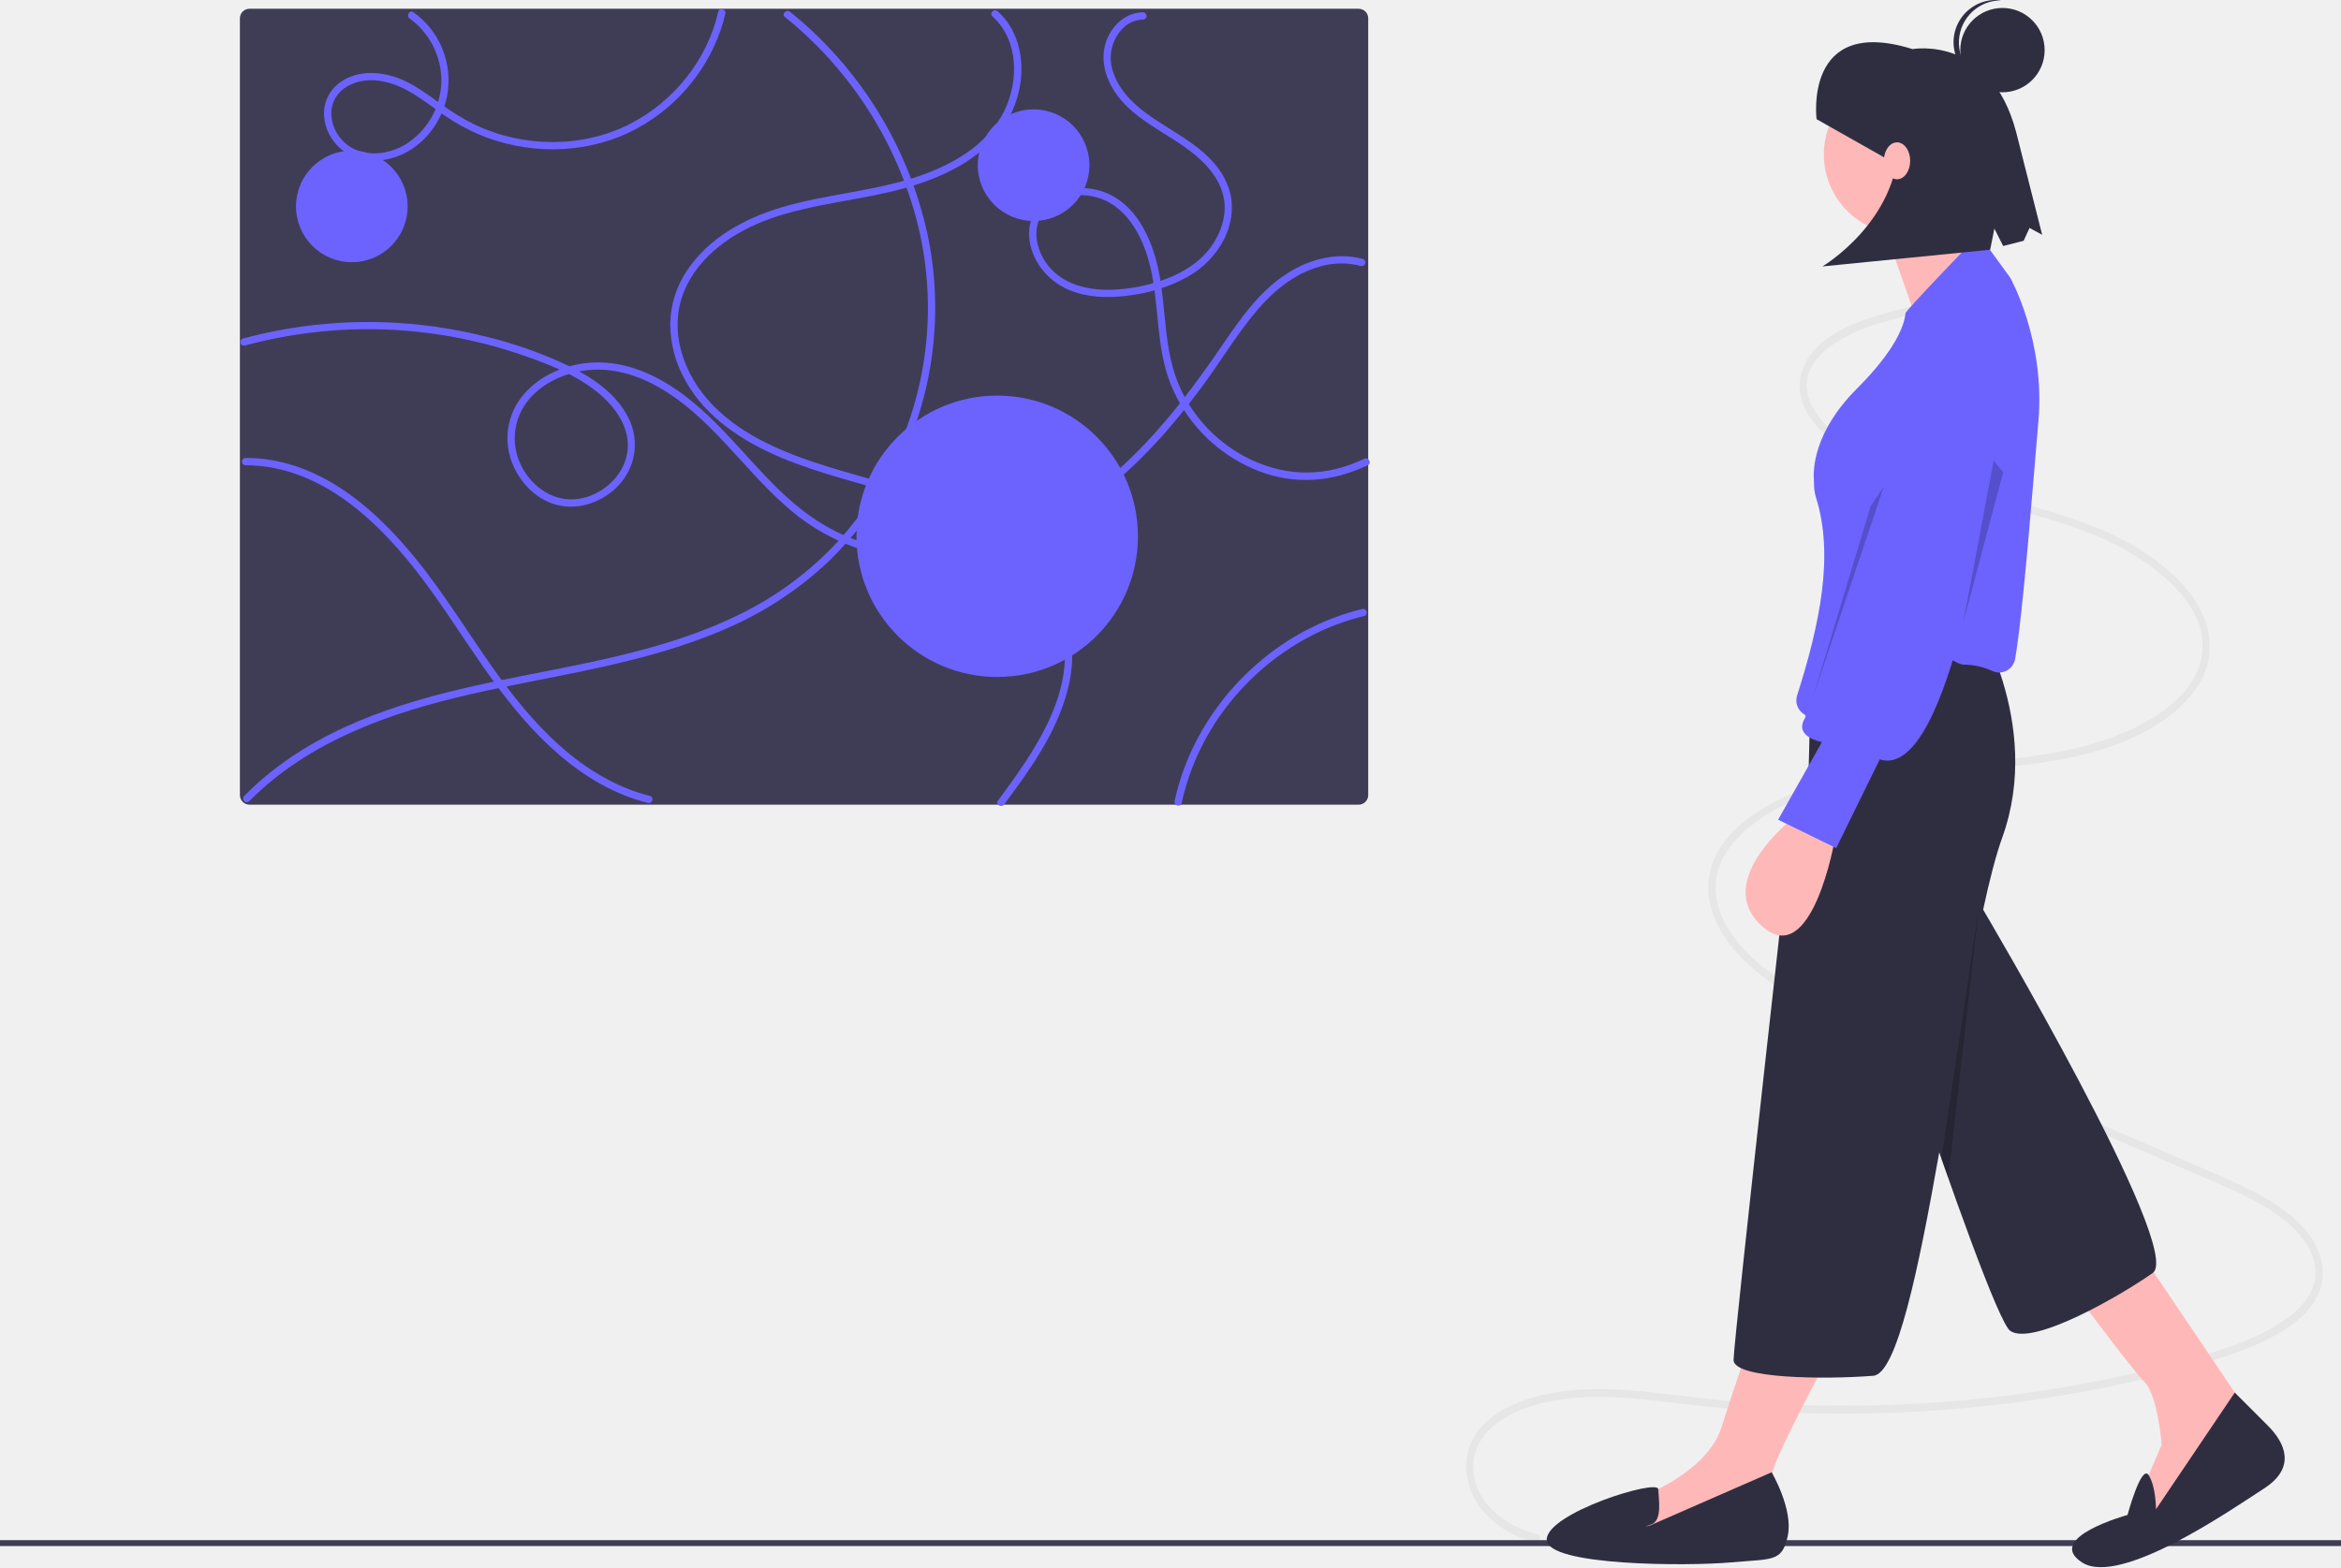
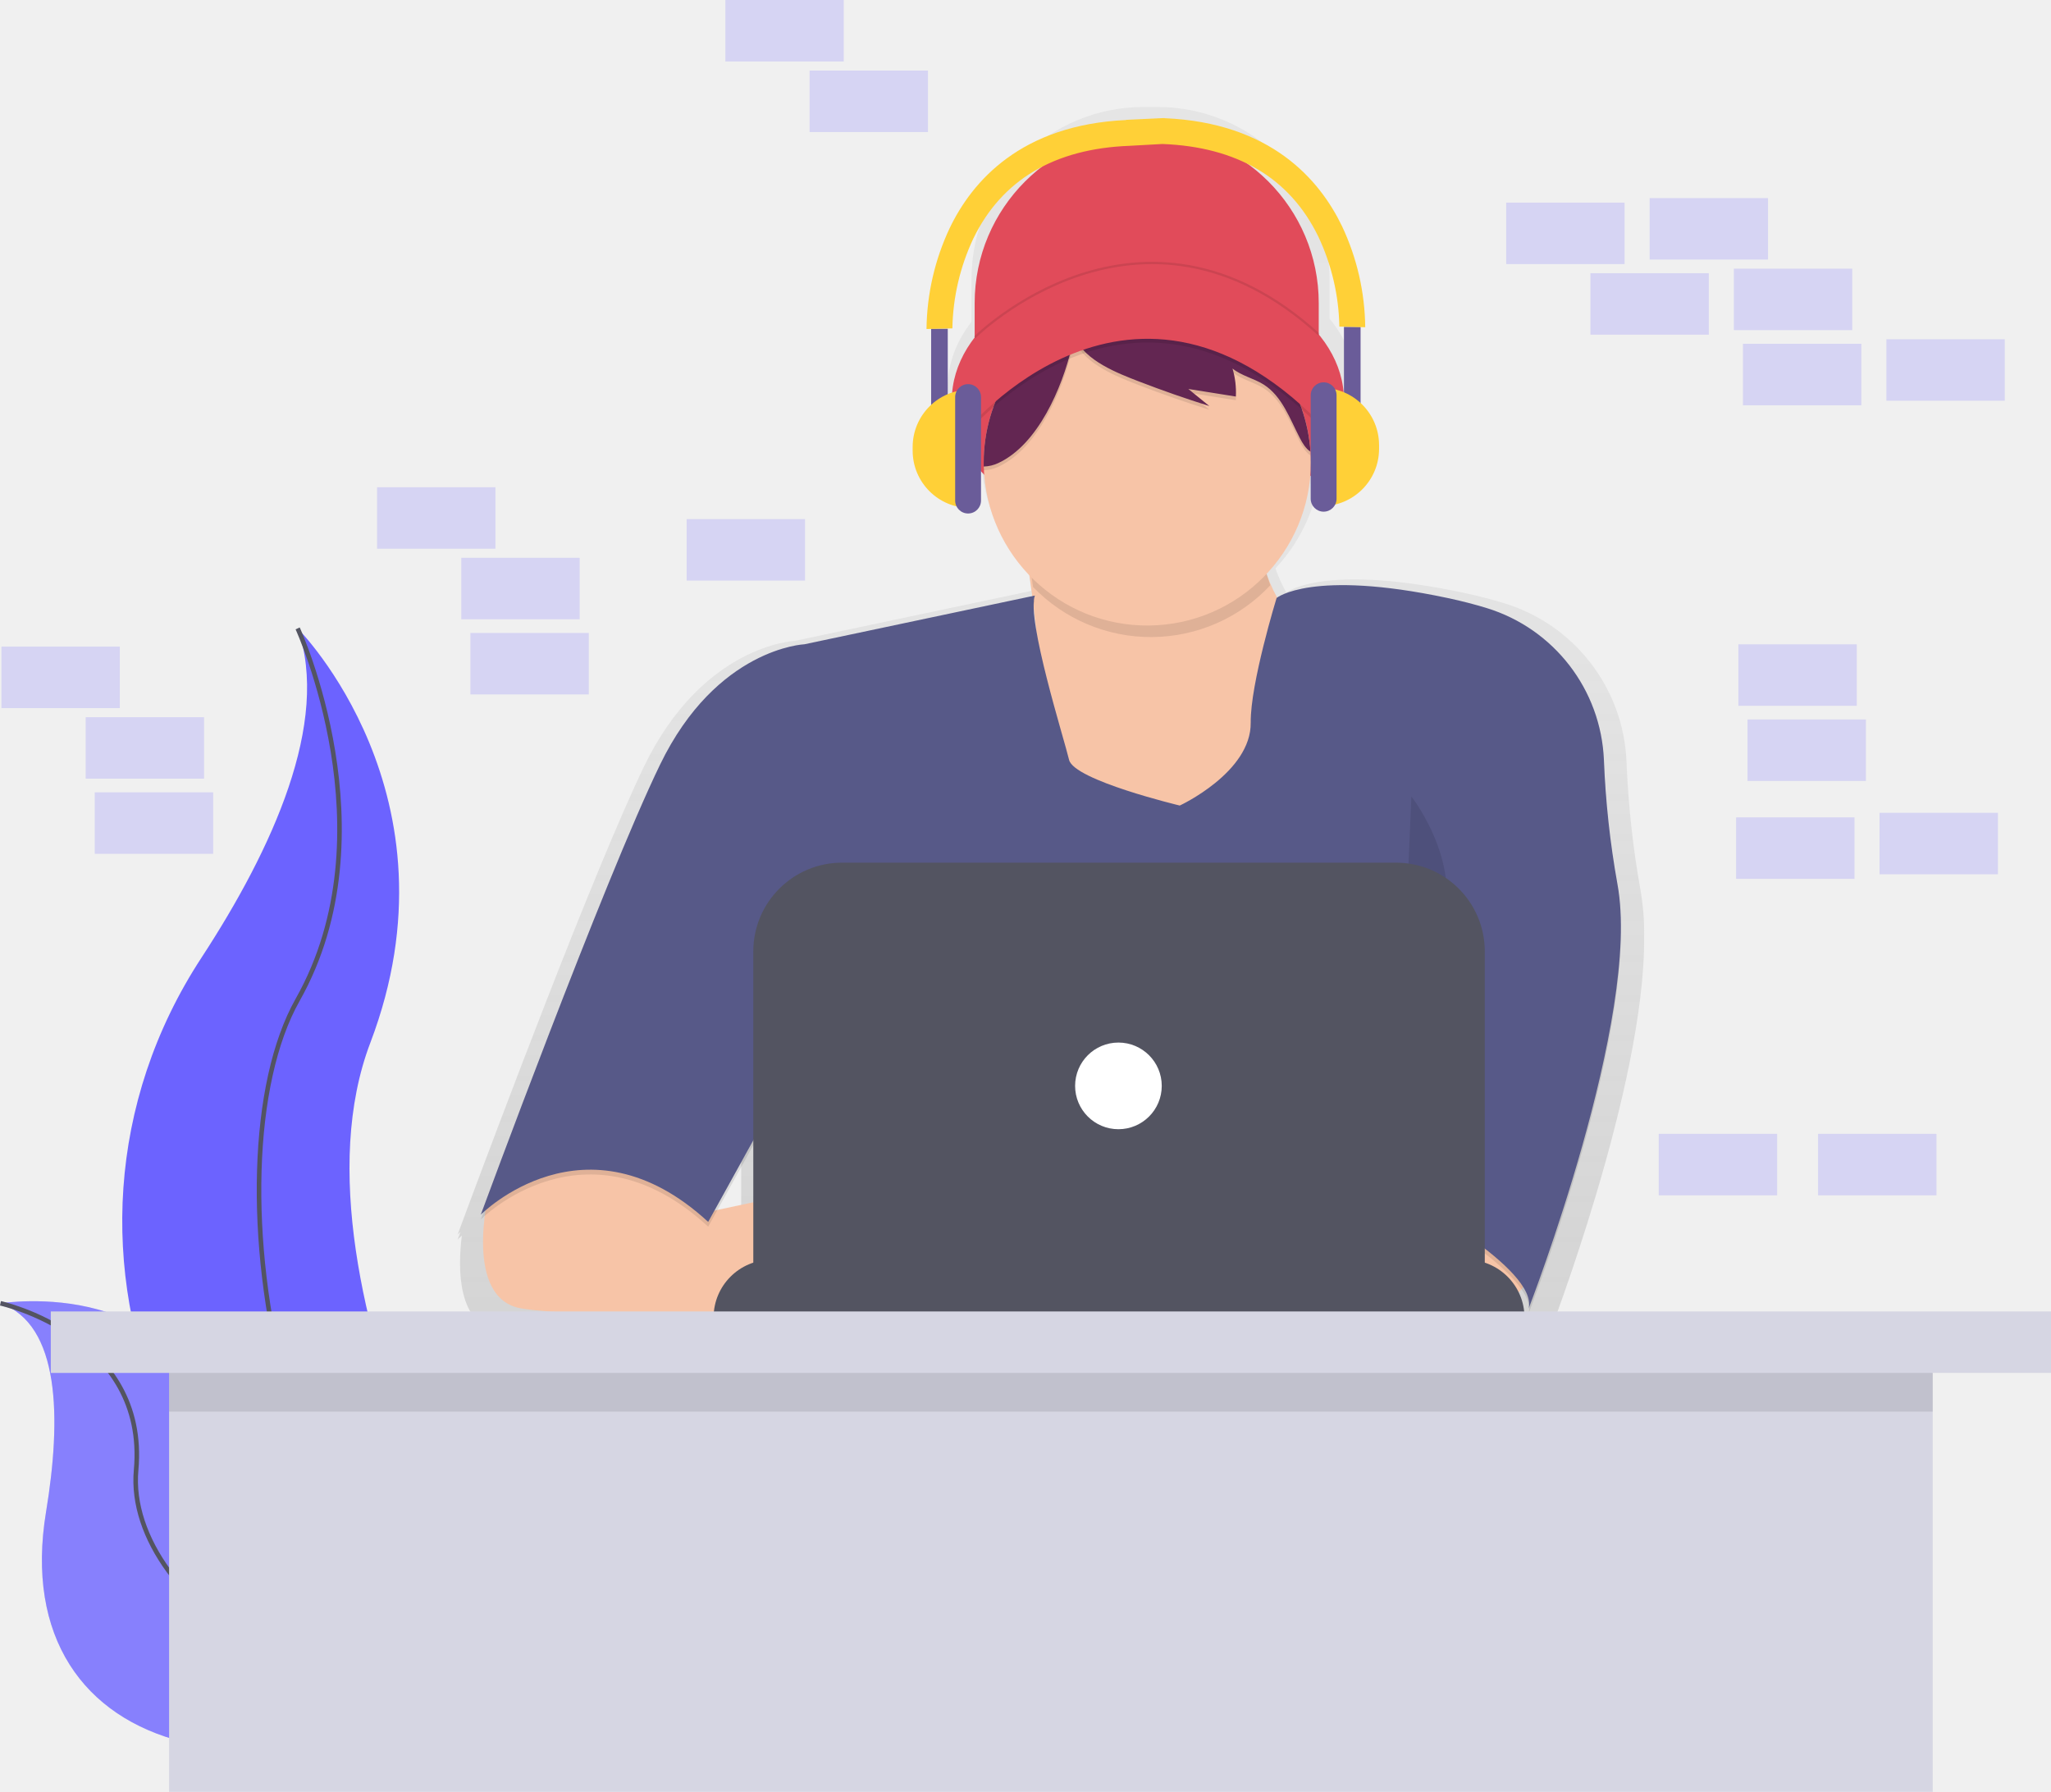
- <svg xmlns="http://www.w3.org/2000/svg" id="bb5e65c7-a306-47bb-829f-a7ac48d31837" data-name="Layer 1" width="888" height="594.649" viewBox="0 0 888 594.649">
-   <path d="M739.111,734.824c-12.202-2.715-27.052-14.008-23.873-29.531,1.577-7.698,7.628-12.682,13.903-15.904,8.679-4.457,18.564-6.137,28.09-6.561,10.987-.489,21.963.745,32.868,2.05,10.766,1.288,21.533,2.442,32.347,3.146a503.435,503.435,0,0,0,63.992.077,499.579,499.579,0,0,0,62.259-7.801q15.313-2.911,30.442-6.831a238.921,238.921,0,0,0,27.962-8.61c11.991-4.743,31.492-13.973,29.902-31.066-.843-9.063-7.322-16.302-13.856-21.346-7.901-6.098-17.044-10.11-25.998-14.006-41.652-18.123-83.384-36.03-125.076-54.043-9.73-4.204-19.526-8.296-28.969-13.222-8.841-4.613-17.641-9.971-24.757-17.379-6.215-6.471-11.768-15.158-11.572-24.868.162-8.053,4.611-14.887,10.058-19.994,13.488-12.645,32.567-17.772,49.811-20.457,21.424-3.336,43.158-3.319,64.596-6.541,17.31-2.601,35.805-7.623,49.883-19.391,5.398-4.512,10.16-10.319,12.161-17.505a28.851,28.851,0,0,0-2.501-20.772c-3.813-7.505-9.896-13.483-16.293-18.378a101.376,101.376,0,0,0-24.711-13.602c-19.013-7.465-39.007-11.351-58.483-17.08-9.551-2.809-19.199-5.89-28.068-10.716-7.514-4.088-15.699-9.599-19.88-17.794-8.625-16.908,11.952-26.985,23.611-30.802a177.485,177.485,0,0,1,24.402-5.756c1.758-.311,1.012-3.202-.738-2.893a170.438,170.438,0,0,0-25.625,6.165c-7.031,2.407-14.286,5.57-19.808,11.013-4.638,4.571-7.523,11.067-6.287,17.923,1.463,8.113,7.822,14.364,13.794,18.891,7.897,5.987,16.902,9.898,26.031,13.085,9.615,3.357,19.434,5.973,29.25,8.539,19.614,5.128,40.108,9.697,57.814,20.609,12.386,7.633,29.212,21.945,25.092,39.684-1.829,7.875-7.383,14.031-13.376,18.56-7.243,5.473-15.541,9.211-23.955,12.001-39.237,13.01-82.42,3.706-120.646,21.376-12.997,6.008-28.784,16.947-28.911,34.158-.066,8.941,4.284,17.141,9.662,23.622,6.441,7.763,14.782,13.503,23.268,18.301a289.749,289.749,0,0,0,27.786,13.254q15.685,6.788,31.376,13.557l63.483,27.428,31.542,13.628c9.627,4.159,19.501,8.149,28.254,14.255,7.167,4.999,15.634,13.201,14.903,23.385-.581,8.088-7.102,13.924-13.061,17.827-7.716,5.053-16.385,8.321-25.009,11.037-9.948,3.133-20.059,5.731-30.19,8.067a485.73,485.73,0,0,1-63.339,10.214,504.95,504.95,0,0,1-64.346,1.976q-16.278-.54-32.506-2.146c-11.152-1.107-22.255-2.811-33.436-3.568-10.113-.684-20.323-.526-30.282,1.673-8.316,1.836-17.101,5.109-23.413,11.494a22.568,22.568,0,0,0-6.551,17.174,27.833,27.833,0,0,0,7.674,17.018,35.866,35.866,0,0,0,18.563,10.267c1.743.388,2.489-2.503.738-2.893Z" transform="translate(-156 -152.6756)" fill="#e6e6e6" />
-   <rect y="584.394" width="888" height="2.241" fill="#3f3d56" />
-   <path d="M969.501,630.316l41.758,61.917-38.878,38.878-5.04-10.08,8.64-20.159s-1.44-18.719-6.48-23.759-27.359-35.278-27.359-35.278Z" transform="translate(-156 -152.6756)" fill="#ffb8b8" />
-   <path d="M916.224,430.165s7.918,12.532-8.641,66.53c0,0,77.239,130.36,65,139s-45.36,27.76-54,22-71.476-200.891-71.476-200.891Z" transform="translate(-156 -152.6756)" fill="#2f2e41" />
-   <path d="M1003.7,681.074l12.599,12.599c6.48,6.48,10.8,15.839-1.44,23.759s-54.717,37.438-69.117,28.079,17.279-17.999,17.279-17.999,5.238-19.422,8.019-15.111,2.781,12.951,2.781,12.951Z" transform="translate(-156 -152.6756)" fill="#2f2e41" />
-   <path d="M851.427,664.154s-23.039,42.478-23.039,47.518,1.44,19.439,1.44,19.439l-43.918,10.8-15.119-7.2,5.04-12.959s27.359-9.36,33.118-27.359,12.239-36.718,12.239-36.718Z" transform="translate(-156 -152.6756)" fill="#ffb8b8" />
-   <circle cx="722.066" cy="58.62" r="30.239" fill="#ffb8b8" />
-   <path d="M870.146,237.214l14.437,41.481,31.641-14.122s-21.599-33.118-21.599-37.438Z" transform="translate(-156 -152.6756)" fill="#ffb8b8" />
-   <path d="M865.826,384.807H903.984s27.359,41.758,11.519,85.676c-2.426,6.725-4.833,16.146-7.237,27.284-5.527,25.615-11.03,60.312-16.669,92.196-7.921,44.785-16.111,84.019-25.015,84.732-17.999,1.44-53,1.2-53-6s23.445-215.491,23.445-215.491l5.04-8.64.953-37.633a22.699,22.699,0,0,1,22.806-22.124Z" transform="translate(-156 -152.6756)" fill="#2f2e41" />
-   <path d="M828.028,711.312s8.28,14.039,6.12,24.119-5.76,8.64-21.599,10.08-69.837,1.44-69.837-8.64,42.123-23.169,42.3-19.144,1.618,11.945-2.702,13.385-.36.36-.36.36Z" transform="translate(-156 -152.6756)" fill="#2f2e41" />
-   <path d="M852.046,470.913s-8.66,50.502-27.774,33.101,12.726-41.594,12.726-41.594Z" transform="translate(-156 -152.6756)" fill="#ffb8b8" />
-   <path d="M911.843,407.314a6.064,6.064,0,0,0,6.208-.735,6.361,6.361,0,0,0,2.355-4.012c3.02-17.411,6.697-65.678,8.815-90.085,2.658-30.626-10.617-54.346-10.728-54.491l-7.823-10.756a6.14,6.14,0,0,0-7.353-2.064s-24.422,25.338-24.512,26.317c-.383,4.201-3.29,13.511-18.44,28.661-16.577,16.577-16.669,31.045-16.302,35.084q.036.398.037.796a17.76,17.76,0,0,0,.73,5.356c6.943,21.89,1.506,48.097-7.226,75.453a6.17,6.17,0,0,0,2.487,6.695c2.55,1.735-.508-.839.402.275,6.018,7.374,14.678-2.903,24.584-14.117,3.451-3.906,7.362-8.334,11.972-12.944,6.338-6.338,18.447,8.125,24.078,8.125A26.146,26.146,0,0,1,911.843,407.314Z" transform="translate(-156 -152.6756)" fill="#6c63ff" />
-   <path d="M919.115,271.499s14.276,14.974,3.468,31.196-11.004,29.034-11.004,29.034-15.264,117.871-42.548,109.087l-16.519,33.666-22.026-10.777,16.631-29.47s-10.547-1.819-6.655-8.716c2.734-4.844,20.492-58.713,30.82-90.351,4.377-13.407,7.42-22.822,7.42-22.822S893.004,265.031,919.115,271.499Z" transform="translate(-156 -152.6756)" fill="#6c63ff" />
-   <polygon points="759.864 179.214 744.696 236.253 756.232 174.753 759.864 179.214" opacity="0.2" />
-   <path d="M845.074,197.897s-5.084-39.564,36.396-26.59c0,0,29.625-5.436,39.34,31.62l9.837,38.844-4.794-2.609-2.235,4.886-7.769,1.967-3.324-6.598-1.608,8.013-63.631,6.343s28.499-16.854,28.951-47.061l-5.428,5.736Z" transform="translate(-156 -152.6756)" fill="#2f2e41" />
-   <path d="M250.619,156A3.633,3.633,0,0,0,247,159.638v294.724A3.633,3.633,0,0,0,250.619,458h420.762A3.632,3.632,0,0,0,675,454.362V159.638A3.632,3.632,0,0,0,671.381,156Z" transform="translate(-156 -152.6756)" fill="#3f3d56" />
-   <path d="M249.106,329.211c12.835-.037,24.953,4.524,35.521,11.618,11.093,7.445,20.468,17.309,28.704,27.756,9.101,11.544,16.899,24.036,25.27,36.102,7.731,11.143,16.015,21.976,25.978,31.235,9.426,8.76,20.344,16.125,32.656,20.119,1.5.487,3.017.917,4.546,1.3,1.724.433,2.459-2.229.734-2.662-12.644-3.173-23.949-10.046-33.668-18.612-10.141-8.939-18.573-19.545-26.324-30.57-8.439-12.003-16.205-24.483-25.128-36.143-8.256-10.788-17.541-20.932-28.569-28.948-10.234-7.439-22.088-12.737-34.796-13.771-1.639-.133-3.281-.19-4.925-.185a1.381,1.381,0,0,0,0,2.761Z" transform="translate(-156 -152.6756)" fill="#6c63ff" />
-   <path d="M250.54,456.681c22.578-22.838,53.444-33.633,84.095-40.636,32.058-7.324,65.133-11.257,95.592-24.324a133.134,133.134,0,0,0,39.432-25.418,130.838,130.838,0,0,0,26.418-35.638,135.082,135.082,0,0,0,12.102-87.391,149.293,149.293,0,0,0-44.012-78.742q-4.102-3.856-8.493-7.382c-1.371-1.104-3.337.837-1.952,1.952a147.512,147.512,0,0,1,49.412,74.903,132.285,132.285,0,0,1-5.942,87.822,130.776,130.776,0,0,1-23.732,36.689,125.432,125.432,0,0,1-36.89,27.261c-29.546,14.588-62.617,19.103-94.518,25.821-30.078,6.334-60.76,15.368-84.875,35.269a115.122,115.122,0,0,0-8.588,7.862c-1.251,1.265.701,3.218,1.952,1.952Z" transform="translate(-156 -152.6756)" fill="#6c63ff" />
-   <path d="M248.846,283.793a179.109,179.109,0,0,1,105.248,3.605c9.857,3.38,19.966,7.309,28.212,13.845,7.094,5.623,13.323,14.134,11.551,23.691-1.634,8.809-9.737,15.768-18.458,17.041-8.995,1.313-17.19-4.16-21.316-11.917a22.993,22.993,0,0,1,1.667-24.696c5.214-7.023,13.883-11.034,22.402-12.146,9.739-1.271,19.317,1.599,27.74,6.399,19.038,10.848,31.195,29.76,47.183,44.177A79.314,79.314,0,0,0,479.548,360.095a82.222,82.222,0,0,0,29.54,4.467c21.038-.536,41.212-8.136,58.4-20.057,17.242-11.959,31.482-27.66,43.951-44.417,6.667-8.96,12.462-18.588,19.438-27.312,6.868-8.587,15.365-16.221,26.232-19.096a28.952,28.952,0,0,1,15.127-.084,1.382,1.382,0,0,0,.734-2.662c-10.565-2.881-21.671.491-30.43,6.64-9.369,6.577-16.083,16.11-22.452,25.446-12.725,18.652-26.428,36.728-43.822,51.32-17.366,14.568-38.265,25.007-61.049,27.099a82.882,82.882,0,0,1-32.388-3.156c-10.957-3.442-20.458-9.659-28.856-17.408-16.501-15.225-29.336-35.21-49.988-45.402-8.705-4.296-18.231-6.357-27.878-4.721-8.494,1.44-16.848,5.628-22.203,12.509a25.433,25.433,0,0,0-3.733,24.802c3.051,8.01,9.858,14.928,18.503,16.505,8.726,1.592,17.842-2.432,23.291-9.281a22.364,22.364,0,0,0,2.132-24.583c-4.482-8.664-13.226-14.653-21.742-18.88A162.285,162.285,0,0,0,338.862,280.054a182.683,182.683,0,0,0-72.471-2.853,186.935,186.935,0,0,0-18.278,3.93,1.382,1.382,0,0,0,.734,2.662Z" transform="translate(-156 -152.6756)" fill="#6c63ff" />
-   <path d="M536.913,457.893c9.769-13.118,19.757-27.032,23.974-43.081a51.756,51.756,0,0,0,.9-23.501,50.695,50.695,0,0,0-8.348-18.882c-8.302-11.793-20.543-20.557-33.568-26.473-16.13-7.327-33.525-11.084-50.361-16.367-15.519-4.87-31.429-11.225-43.022-23.061-10.953-11.183-17.159-28.016-11.05-43.157,5.543-13.738,19.051-22.848,32.536-27.658,16.533-5.897,34.24-6.958,51.088-11.632,14.085-3.907,28.499-10.569,37.22-22.802,7.391-10.367,9.763-25.316,3.855-36.903a26.062,26.062,0,0,0-5.722-7.448c-1.314-1.191-3.272.756-1.952,1.952,9.962,9.028,10.081,24.474,4.468,35.909-6.59,13.425-20.819,21.073-34.515,25.417-16.302,5.17-33.552,6.274-49.933,11.138-14,4.158-27.696,11.612-35.934,24.071A37.33,37.33,0,0,0,410.23,275.558a44.107,44.107,0,0,0,5.949,21.877c7.789,13.828,21.67,22.774,35.957,28.81,30.037,12.691,65.67,14.629,90.417,37.896,10.627,9.992,17.843,23.263,17.427,38.129-.46,16.397-9.225,31.315-18.342,44.417-2.307,3.316-4.697,6.572-7.109,9.812-1.062,1.426,1.334,2.804,2.384,1.394Z" transform="translate(-156 -152.6756)" fill="#6c63ff" />
-   <path d="M311.413,159.69a29.219,29.219,0,0,1,12.004,24.196,28.873,28.873,0,0,1-13.65,23.636c-7.668,4.526-18.445,5.096-24.55-2.3a15.095,15.095,0,0,1-3.511-10.777,11.832,11.832,0,0,1,6.112-9.047c7.746-4.419,17.029-1.817,24.187,2.417,4.431,2.621,8.485,5.81,12.721,8.721a72.691,72.691,0,0,0,12.899,7.125c18.034,7.618,39.195,7.708,56.972-.712a67.83,67.83,0,0,0,34.726-38.761,61.745,61.745,0,0,0,1.798-6.352c.393-1.73-2.268-2.469-2.662-.734-4.149,18.256-16.823,34.042-33.431,42.563-18.102,9.288-40.453,9.028-58.75.391a86.372,86.372,0,0,1-13.358-8.162c-4.316-3.093-8.62-6.287-13.445-8.558-7.584-3.569-17.511-4.574-24.623.705a14.488,14.488,0,0,0-5.906,10.402,17.546,17.546,0,0,0,3.534,11.726c5.916,7.98,16.565,9.11,25.3,5.426,9.187-3.875,15.806-12.649,17.77-22.345a31.689,31.689,0,0,0-12.741-31.946c-1.445-1.039-2.825,1.355-1.394,2.384Z" transform="translate(-156 -152.6756)" fill="#6c63ff" />
-   <path d="M604.223,457.363a92.192,92.192,0,0,1,17.105-36.58,96.702,96.702,0,0,1,30.789-26.217,89.251,89.251,0,0,1,21.348-8.16c1.727-.416.996-3.079-.734-2.662A94.822,94.822,0,0,0,635.639,402.228a99.07,99.07,0,0,0-26.165,32.199,92.136,92.136,0,0,0-7.913,22.201c-.373,1.733,2.288,2.473,2.662.734Z" transform="translate(-156 -152.6756)" fill="#6c63ff" />
-   <path d="M589.563,157.337c-5.887.059-10.851,4.134-13.262,9.329-2.736,5.896-1.988,12.384.945,18.064,6.842,13.252,21.781,17.948,32.538,27.11,4.991,4.251,9.341,9.66,10.486,16.279,1.116,6.452-1.188,13.101-4.963,18.293-4.122,5.669-10.338,9.566-16.813,12.025a64.432,64.432,0,0,1-20.815,4.173c-6.879.195-14.152-1.007-19.849-5.111a20.991,20.991,0,0,1-8.627-14.514,14.1,14.1,0,0,1,6.377-13.419,20.542,20.542,0,0,1,14.782-2.399c12.59,2.488,19.112,14.981,21.896,26.433,3.545,14.583,2.137,30.086,7.589,44.256a58.627,58.627,0,0,0,24.084,28.829c12.577,7.65,26.118,10.126,40.389,6.389a59.254,59.254,0,0,0,10.554-3.926c1.602-.767.203-3.148-1.394-2.384-14.187,6.791-28.702,7.008-42.979.316a55.835,55.835,0,0,1-26.787-27.102c-6.46-14.06-5.176-29.846-8.251-44.697-2.475-11.953-8.487-25.278-20.769-29.772-9.883-3.617-23.129-.809-27.243,9.833-2.151,5.563-.906,11.925,2.048,16.947a25.861,25.861,0,0,0,14.764,11.394c6.926,2.201,14.4,2.017,21.505.896a60.473,60.473,0,0,0,20.412-6.706,34.454,34.454,0,0,0,14.195-14.514c2.951-6.015,3.9-13.016,1.657-19.426-4.957-14.162-19.948-20.01-31.139-28.199-5.514-4.035-10.69-9.334-12.745-16.013a15.953,15.953,0,0,1,4.04-16.564,10.976,10.976,0,0,1,7.375-3.062,1.381,1.381,0,0,0,0-2.761Z" transform="translate(-156 -152.6756)" fill="#6c63ff" />
-   <circle cx="378.266" cy="203.486" r="53.38" fill="#6c63ff" />
-   <circle cx="392.071" cy="62.673" r="21.168" fill="#6c63ff" />
-   <circle cx="133.452" cy="78.319" r="21.168" fill="#6c63ff" />
-   <polygon points="736.394 439.563 750.583 345.019 739.043 447.083 736.394 439.563" opacity="0.2" />
-   <circle cx="759.583" cy="19.019" r="16" fill="#2f2e41" />
-   <path d="M899.096,167.778a15.987,15.987,0,0,1,15.992-14.954c-.33-.042-.658-.093-.995-.115a16,16,0,1,0-2.053,31.934c.337.022.668.013,1.001.014A15.987,15.987,0,0,1,899.096,167.778Z" transform="translate(-156 -152.6756)" fill="#2f2e41" />
-   <ellipse cx="719.583" cy="61.019" rx="5" ry="7" fill="#ffb8b8" />
-   <polygon points="709.583 192.019 687.407 265.497 714.583 184.633 709.583 192.019" opacity="0.2" />
+ <svg xmlns="http://www.w3.org/2000/svg" id="6088ba52-b752-42bb-ac91-0a74df332082" data-name="Layer 1" width="900.94" height="787" viewBox="0 0 900.94 787">
+   <defs>
+     <linearGradient id="33dd52eb-d837-4874-aadb-63a17bd6edfc" x1="611.05" y1="646" x2="611.05" y2="103.5" gradientUnits="userSpaceOnUse">
+       <stop offset="0" stop-color="gray" stop-opacity="0.25" />
+       <stop offset="0.54" stop-color="gray" stop-opacity="0.12" />
+       <stop offset="1" stop-color="gray" stop-opacity="0.1" />
+     </linearGradient>
+   </defs>
+   <rect x="763.63" y="283" width="52" height="27" fill="#6c63ff" opacity="0.2" />
+   <rect x="767.63" y="316" width="52" height="27" fill="#6c63ff" opacity="0.2" />
+   <rect x="724.63" y="87" width="52" height="27" fill="#6c63ff" opacity="0.2" />
+   <rect x="761.63" y="118" width="52" height="27" fill="#6c63ff" opacity="0.2" />
+   <rect x="661.63" y="89" width="52" height="27" fill="#6c63ff" opacity="0.2" />
+   <rect x="828.63" y="149" width="52" height="27" fill="#6c63ff" opacity="0.2" />
+   <rect x="765.63" y="151" width="52" height="27" fill="#6c63ff" opacity="0.2" />
+   <rect x="698.63" y="120" width="52" height="27" fill="#6c63ff" opacity="0.2" />
+   <rect x="825.63" y="357" width="52" height="27" fill="#6c63ff" opacity="0.2" />
+   <rect x="762.63" y="359" width="52" height="27" fill="#6c63ff" opacity="0.2" />
+   <path d="M280.17,332.5s73.29,73.29,31.92,182S383,804.14,383,804.14s-1.2-.18-3.43-.57C229.05,777,154.26,604.85,238,477,269.08,429.41,294.62,373.64,280.17,332.5Z" transform="translate(-149.42 -56.5)" fill="#6c63ff" />
+   <path d="M280.17,332.5s41.37,89.84,0,163.12-7.09,279,102.84,308.52" transform="translate(-149.42 -56.5)" fill="none" stroke="#535461" stroke-miterlimit="10" stroke-width="2" />
+   <path d="M149.63,628.92s83.63-13.32,91.25,61.63S401.7,775.89,401.7,775.89s-1,.68-2.87,1.91c-126.49,83-247.4,52.89-229.17-57.36C176.43,679.45,175.87,638.28,149.63,628.92Z" transform="translate(-149.42 -56.5)" fill="#6c63ff" />
+   <path d="M149.63,628.92s83.63-13.32,91.25,61.63S401.7,775.89,401.7,775.89s-1,.68-2.87,1.91c-126.49,83-247.4,52.89-229.17-57.36C176.43,679.45,175.87,638.28,149.63,628.92Z" transform="translate(-149.42 -56.5)" fill="#f5f5f5" opacity="0.2" />
+   <path d="M149.63,628.92s64.91,14.25,59.58,73.27S305.61,832,401.7,775.89" transform="translate(-149.42 -56.5)" fill="none" stroke="#535461" stroke-miterlimit="10" stroke-width="2" />
+   <rect x="0.63" y="284" width="52" height="27" fill="#6c63ff" opacity="0.2" />
+   <rect x="37.63" y="315" width="52" height="27" fill="#6c63ff" opacity="0.2" />
+   <rect x="318.63" width="52" height="27" fill="#6c63ff" opacity="0.2" />
+   <rect x="728.63" y="498" width="52" height="27" fill="#6c63ff" opacity="0.2" />
+   <rect x="41.63" y="348" width="52" height="27" fill="#6c63ff" opacity="0.2" />
+   <rect x="355.63" y="31" width="52" height="27" fill="#6c63ff" opacity="0.2" />
+   <rect x="165.63" y="214" width="52" height="27" fill="#6c63ff" opacity="0.2" />
+   <rect x="202.63" y="245" width="52" height="27" fill="#6c63ff" opacity="0.2" />
+   <rect x="301.63" y="228" width="52" height="27" fill="#6c63ff" opacity="0.2" />
+   <rect x="206.63" y="278" width="52" height="27" fill="#6c63ff" opacity="0.2" />
+   <rect x="798.63" y="498" width="52" height="27" fill="#6c63ff" opacity="0.2" />
+   <path d="M870.07,447.61a412.25,412.25,0,0,1-6.18-56.71h0a76,76,0,0,0-53.46-69.38c-5.46-1.68-11.47-3.25-18.11-4.66-58.2-12.36-75.88-1.57-77.89-.15A74.63,74.63,0,0,1,710,307.1c-.1-.34-.19-.68-.29-1a74.51,74.51,0,0,0,19.91-44.89c9.71-9.84,15.38-21.72,15.38-34.51,0-11-4.2-21.32-11.55-30.25V179.07a75.57,75.57,0,0,0-75.57-75.57h-6.13a75.57,75.57,0,0,0-75.57,75.57v18.73c-6.67,8.61-10.45,18.44-10.45,28.88,0,12.52,5.44,24.16,14.78,33.88a74.52,74.52,0,0,0,20.74,46.34c.41,2.84.83,5.89,1.24,9.11L498.39,338s-40.14,1.65-66,55C410.52,438.19,367,554.29,354.11,588.85h0c-2.33,6.26-3.65,9.85-3.65,9.85s.43-.43,1.24-1.17l-1.24,3.37s.63-.64,1.83-1.69c-1.82,14.46-2.08,39.29,16.86,42.38,15.88,2.59,56.8,3.66,87.71,4.09v0H459c20.49.27,36.08.27,36.08.27v-.27H827.52v-3.41a22.91,22.91,0,0,0-1.83-9l.46-.56a18.25,18.25,0,0,1,3.45,8,8,8,0,0,1-.16.84l.2-.51a8.56,8.56,0,0,1-.2,2.71s42.65-109.89,42.19-175.51A111.17,111.17,0,0,0,870.07,447.61ZM604.22,330.86a76.25,76.25,0,0,1-1.06-9.48s0-.06,0-.09C603.53,324.38,603.89,327.58,604.22,330.86ZM475,566.9v26.19L458.6,596.6Z" transform="translate(-149.42 -56.5)" fill="url(#33dd52eb-d837-4874-aadb-63a17bd6edfc)" />
+   <path d="M503.71,57.57h0a75.57,75.57,0,0,1,75.57,75.57v32.24a0,0,0,0,1,0,0H428.14a0,0,0,0,1,0,0V133.14A75.57,75.57,0,0,1,503.71,57.57Z" fill="#e14b5a" />
+   <ellipse cx="504.24" cy="175.95" rx="86.14" ry="59.19" fill="#e14b5a" />
+   <path d="M598.44,289.79s18,94.07,0,119.44,55,35.41,55,35.41L729,417.16l10.57-67.65s-46-25.9-36.47-78.22Z" transform="translate(-149.42 -56.5)" fill="#f7c4a7" />
+   <path d="M821.46,606.89s4.76,20.61-21.14,24.31a146.45,146.45,0,0,1-46.08-.55l-5.71-51.77h60.25Z" transform="translate(-149.42 -56.5)" fill="#f7c4a7" />
+   <path d="M364.12,580.51S352.68,627,378.58,631.2s121,4.23,121,4.23v-55l-43.06,9.2L416.1,550.87Z" transform="translate(-149.42 -56.5)" fill="#f7c4a7" />
+   <path d="M604,320.18l-101.21,21.4s-38.58,1.59-63.42,52.85-78.75,197.66-78.75,197.66,46-46.51,99.89,3.17l35.94-65-7.93,103.06H767V584.69s58.13,31.18,53.91,48.62c0,0,49.75-128.18,39-186.43a396.18,396.18,0,0,1-5.94-54.5h0a73,73,0,0,0-51.38-66.67c-5.24-1.61-11-3.12-17.4-4.47-59.72-12.68-75,0-75,0s-11.57,37.64-11.36,54.7c.26,21.93-31.18,36.47-31.18,36.47s-46.51-11.1-48.62-20.08S600.28,330.75,604,320.18Z" transform="translate(-149.42 -56.5)" opacity="0.1" />
+   <path d="M604,318.07l-101.21,21.4s-38.58,1.59-63.42,52.85S360.61,590,360.61,590s46-46.51,99.89,3.17l35.94-65L488.51,631.2H767V582.58s58.13,31.18,53.91,48.62c0,0,49.75-128.18,39-186.43a396.18,396.18,0,0,1-5.94-54.5h0a73,73,0,0,0-51.38-66.67c-5.24-1.61-11-3.12-17.4-4.47-59.72-12.68-75,0-75,0s-11.57,37.64-11.36,54.7c.26,21.93-31.18,36.47-31.18,36.47s-46.51-11.1-48.62-20.08S600.28,328.64,604,318.07Z" transform="translate(-149.42 -56.5)" fill="#575988" />
+   <path d="M707.42,313.58a71.53,71.53,0,0,1-2.76-37.52L600,294.55s1.51,7.91,3.22,19.76a71.86,71.86,0,0,0,104.18-.73Z" transform="translate(-149.42 -56.5)" opacity="0.1" />
+   <path d="M725.27,259.67a71.88,71.88,0,0,1-143.73,1.74c0-.58,0-1.16,0-1.74a71.89,71.89,0,0,1,40.29-64.59q3.23-1.58,6.64-2.84a72.39,72.39,0,0,1,37-3.44h0a71.82,71.82,0,0,1,59.61,66.1Q725.27,257.27,725.27,259.67Z" transform="translate(-149.42 -56.5)" fill="#f7c4a7" />
+   <g opacity="0.1">
+     <path d="M628.36,193.93l.1-.06q-3.41,1.26-6.64,2.84a71.89,71.89,0,0,0-40.29,64.59c0,.58,0,1.16,0,1.74a16,16,0,0,0,6.45-1.55c17.52-8.18,28-33.2,32.16-50.65C621.64,204.59,623.05,197.55,628.36,193.93Z" transform="translate(-149.42 -56.5)" />
+     <path d="M683.37,195.94a71.28,71.28,0,0,0-17.87-5.51,23.06,23.06,0,0,1,12.83,8.06,32.86,32.86,0,0,1,3.93,7,72.07,72.07,0,0,0-60.45,1.25c4.51,9.89,18.5,15.28,27.84,18.89q15.34,5.92,31,10.83l-9.24-7.5,20.87,3.32a36.15,36.15,0,0,0-1.46-12.3c4,3.22,9.3,4.3,13.64,7,8.13,5.13,11.52,15,15.95,23.55,1.17,2.26,2.55,4.57,4.66,6A71.91,71.91,0,0,0,683.37,195.94Z" transform="translate(-149.42 -56.5)" />
+   </g>
+   <path d="M628.36,192.3l.1-.06q-3.41,1.26-6.64,2.84a71.89,71.89,0,0,0-40.29,64.59c0,.58,0,1.16,0,1.74a16,16,0,0,0,6.45-1.55c17.52-8.18,28-33.2,32.16-50.65C621.64,203,623.05,195.93,628.36,192.3Z" transform="translate(-149.42 -56.5)" fill="#632652" />
+   <path d="M683.37,194.32a71.28,71.28,0,0,0-17.87-5.51,23.06,23.06,0,0,1,12.83,8.06,32.86,32.86,0,0,1,3.93,7,72.07,72.07,0,0,0-60.45,1.25c4.51,9.89,18.5,15.28,27.84,18.89q15.34,5.92,31,10.83l-9.24-7.5,20.87,3.32a36.15,36.15,0,0,0-1.46-12.3c4,3.22,9.3,4.3,13.64,7,8.13,5.13,11.52,15,15.95,23.55,1.17,2.26,2.55,4.57,4.66,6A71.91,71.91,0,0,0,683.37,194.32Z" transform="translate(-149.42 -56.5)" fill="#632652" />
+   <path d="M573.33,247.82s74-92,159.61,0l-7.4-20.61s-40.17-58.66-68.7-46-56.55,21.67-56.55,21.67Z" transform="translate(-149.42 -56.5)" opacity="0.1" />
+   <path d="M573.33,246.19s74-92,159.61,0l-7.4-20.61s-40.17-58.66-68.7-46-56.55,21.67-56.55,21.67Z" transform="translate(-149.42 -56.5)" fill="#e14b5a" />
+   <path d="M512.55,444.38s-15.85,42.28,6.34,80.33-19.55,53.91-19.55,53.91" transform="translate(-149.42 -56.5)" opacity="0.1" />
+   <path d="M769.4,406.33s27.48,34.88,9.51,66.06S762,578.62,762,578.62" transform="translate(-149.42 -56.5)" opacity="0.1" />
+   <path d="M338.82,553.3H644.29a25.37,25.37,0,0,1,25.37,25.37v0a0,0,0,0,1,0,0H313.46a0,0,0,0,1,0,0v0A25.37,25.37,0,0,1,338.82,553.3Z" fill="#535461" />
+   <path d="M369.9,378.89H613.22a39,39,0,0,1,39,39V559.11a0,0,0,0,1,0,0H330.9a0,0,0,0,1,0,0V417.89A39,39,0,0,1,369.9,378.89Z" fill="#535461" />
+   <circle cx="491.29" cy="476.93" r="19.03" fill="#fff" />
+   <path d="M577.56,204.7s72.72-72.68,151.15-1.33" transform="translate(-149.42 -56.5)" fill="none" stroke="#000" stroke-miterlimit="10" opacity="0.1" />
+   <rect x="590.36" y="143.57" width="7.3" height="41.39" fill="#6a5c99" />
+   <path d="M580.62,170.35h0a25.16,25.16,0,0,1,25.16,25.16v1.62a25.16,25.16,0,0,1-25.16,25.16h0a0,0,0,0,1,0,0V170.35a0,0,0,0,1,0,0Z" fill="#ffd037" />
+   <rect x="575.75" y="167.92" width="11.36" height="56.81" rx="5.68" ry="5.68" fill="#6a5c99" />
+   <rect x="558.44" y="200.88" width="7.3" height="41.39" transform="translate(974.76 386.65) rotate(-180)" fill="#6a5c99" />
+   <path d="M550.32,227.66h0a25.16,25.16,0,0,1,25.16,25.16v1.62a25.16,25.16,0,0,1-25.16,25.16h0a0,0,0,0,1,0,0V227.66A0,0,0,0,1,550.32,227.66Z" transform="translate(976.38 450.76) rotate(180)" fill="#ffd037" />
+   <rect x="568.99" y="225.23" width="11.36" height="56.81" rx="5.68" ry="5.68" transform="translate(999.92 450.76) rotate(-180)" fill="#6a5c99" />
+   <path d="M738.92,155.83c-9.89-20.56-31.43-45.42-77.86-47.41v-.06l-.56,0h0l-16.45.78v.08c-46.12,2.12-67.56,26.89-77.42,47.38A106.59,106.59,0,0,0,556.41,201l5.68-.14,5.68-.13A96.65,96.65,0,0,1,577,161.21c12.52-25.72,35.56-39.39,68.47-40.66h0l14.55-.81h0C692.95,121,716,134.69,728.51,160.4a96.65,96.65,0,0,1,9.25,39.54l5.68.13,5.68.14A106.59,106.59,0,0,0,738.92,155.83Z" transform="translate(-149.42 -56.5)" fill="#ffd037" />
+   <rect x="74.28" y="579" width="774.71" height="208" fill="#d6d6e3" />
+   <rect x="74.28" y="593" width="774.71" height="27" opacity="0.1" />
+   <rect x="22.31" y="576" width="878.63" height="27" fill="#d6d6e3" />
</svg>
